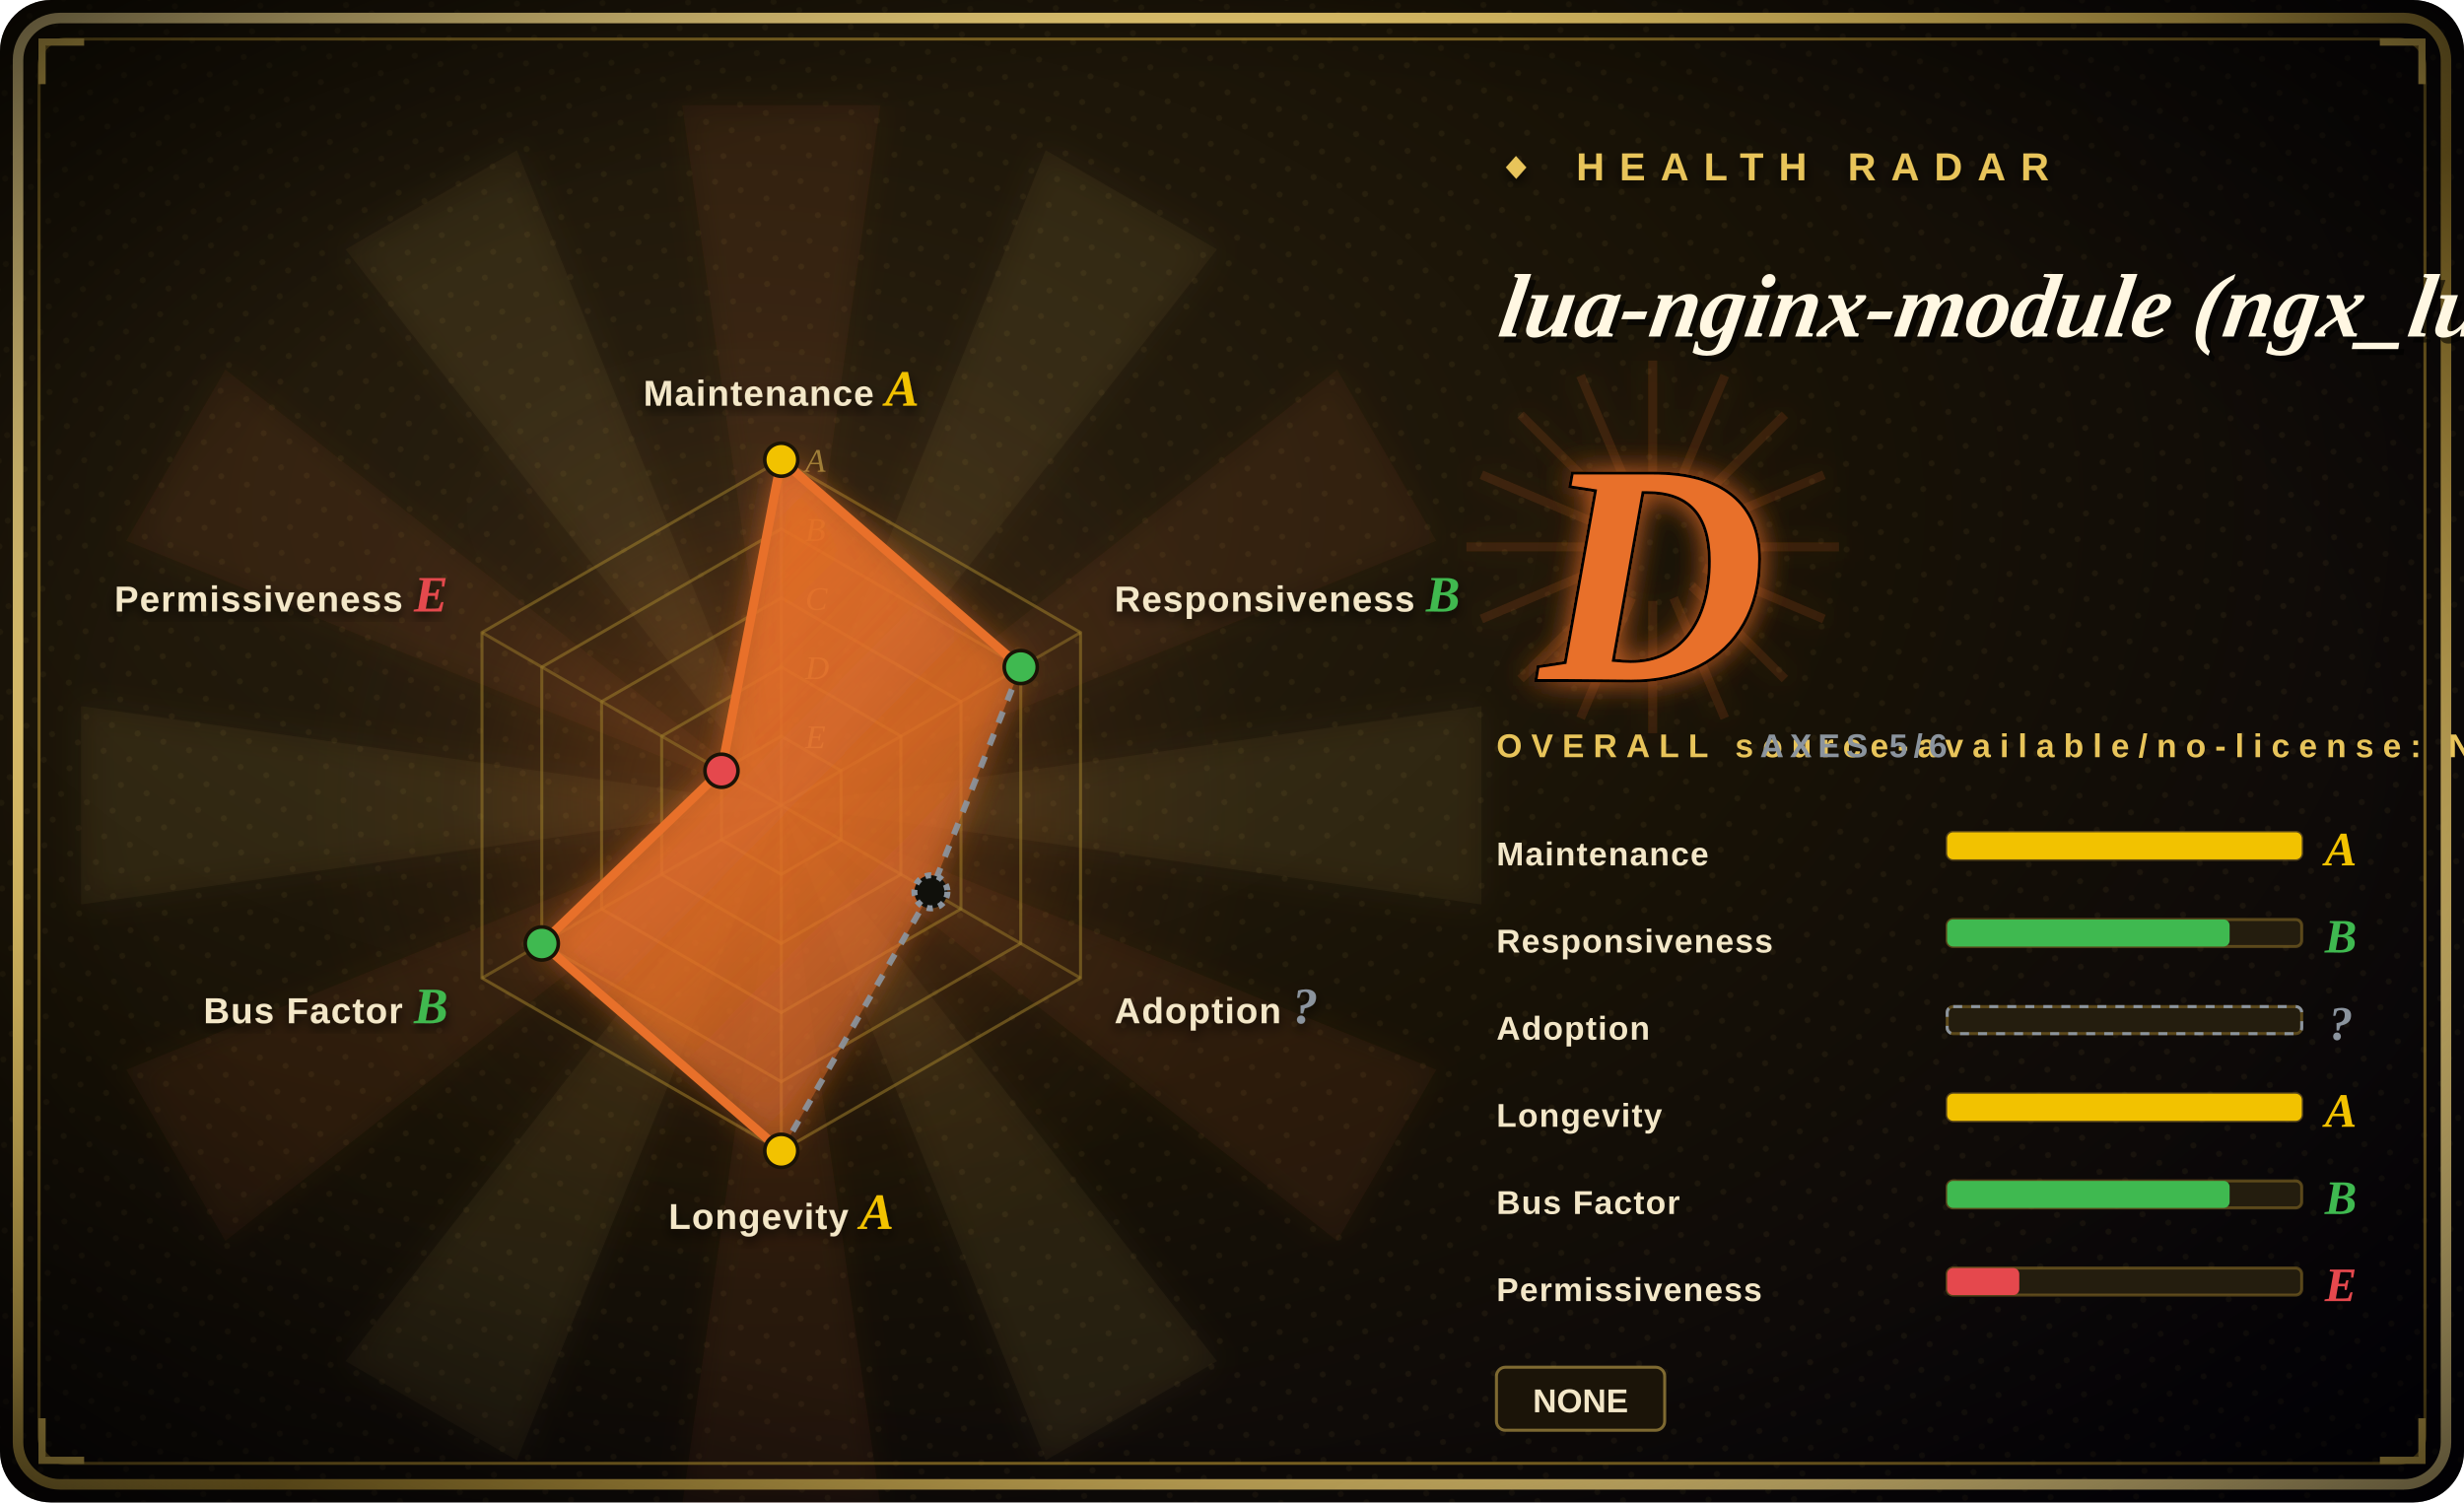
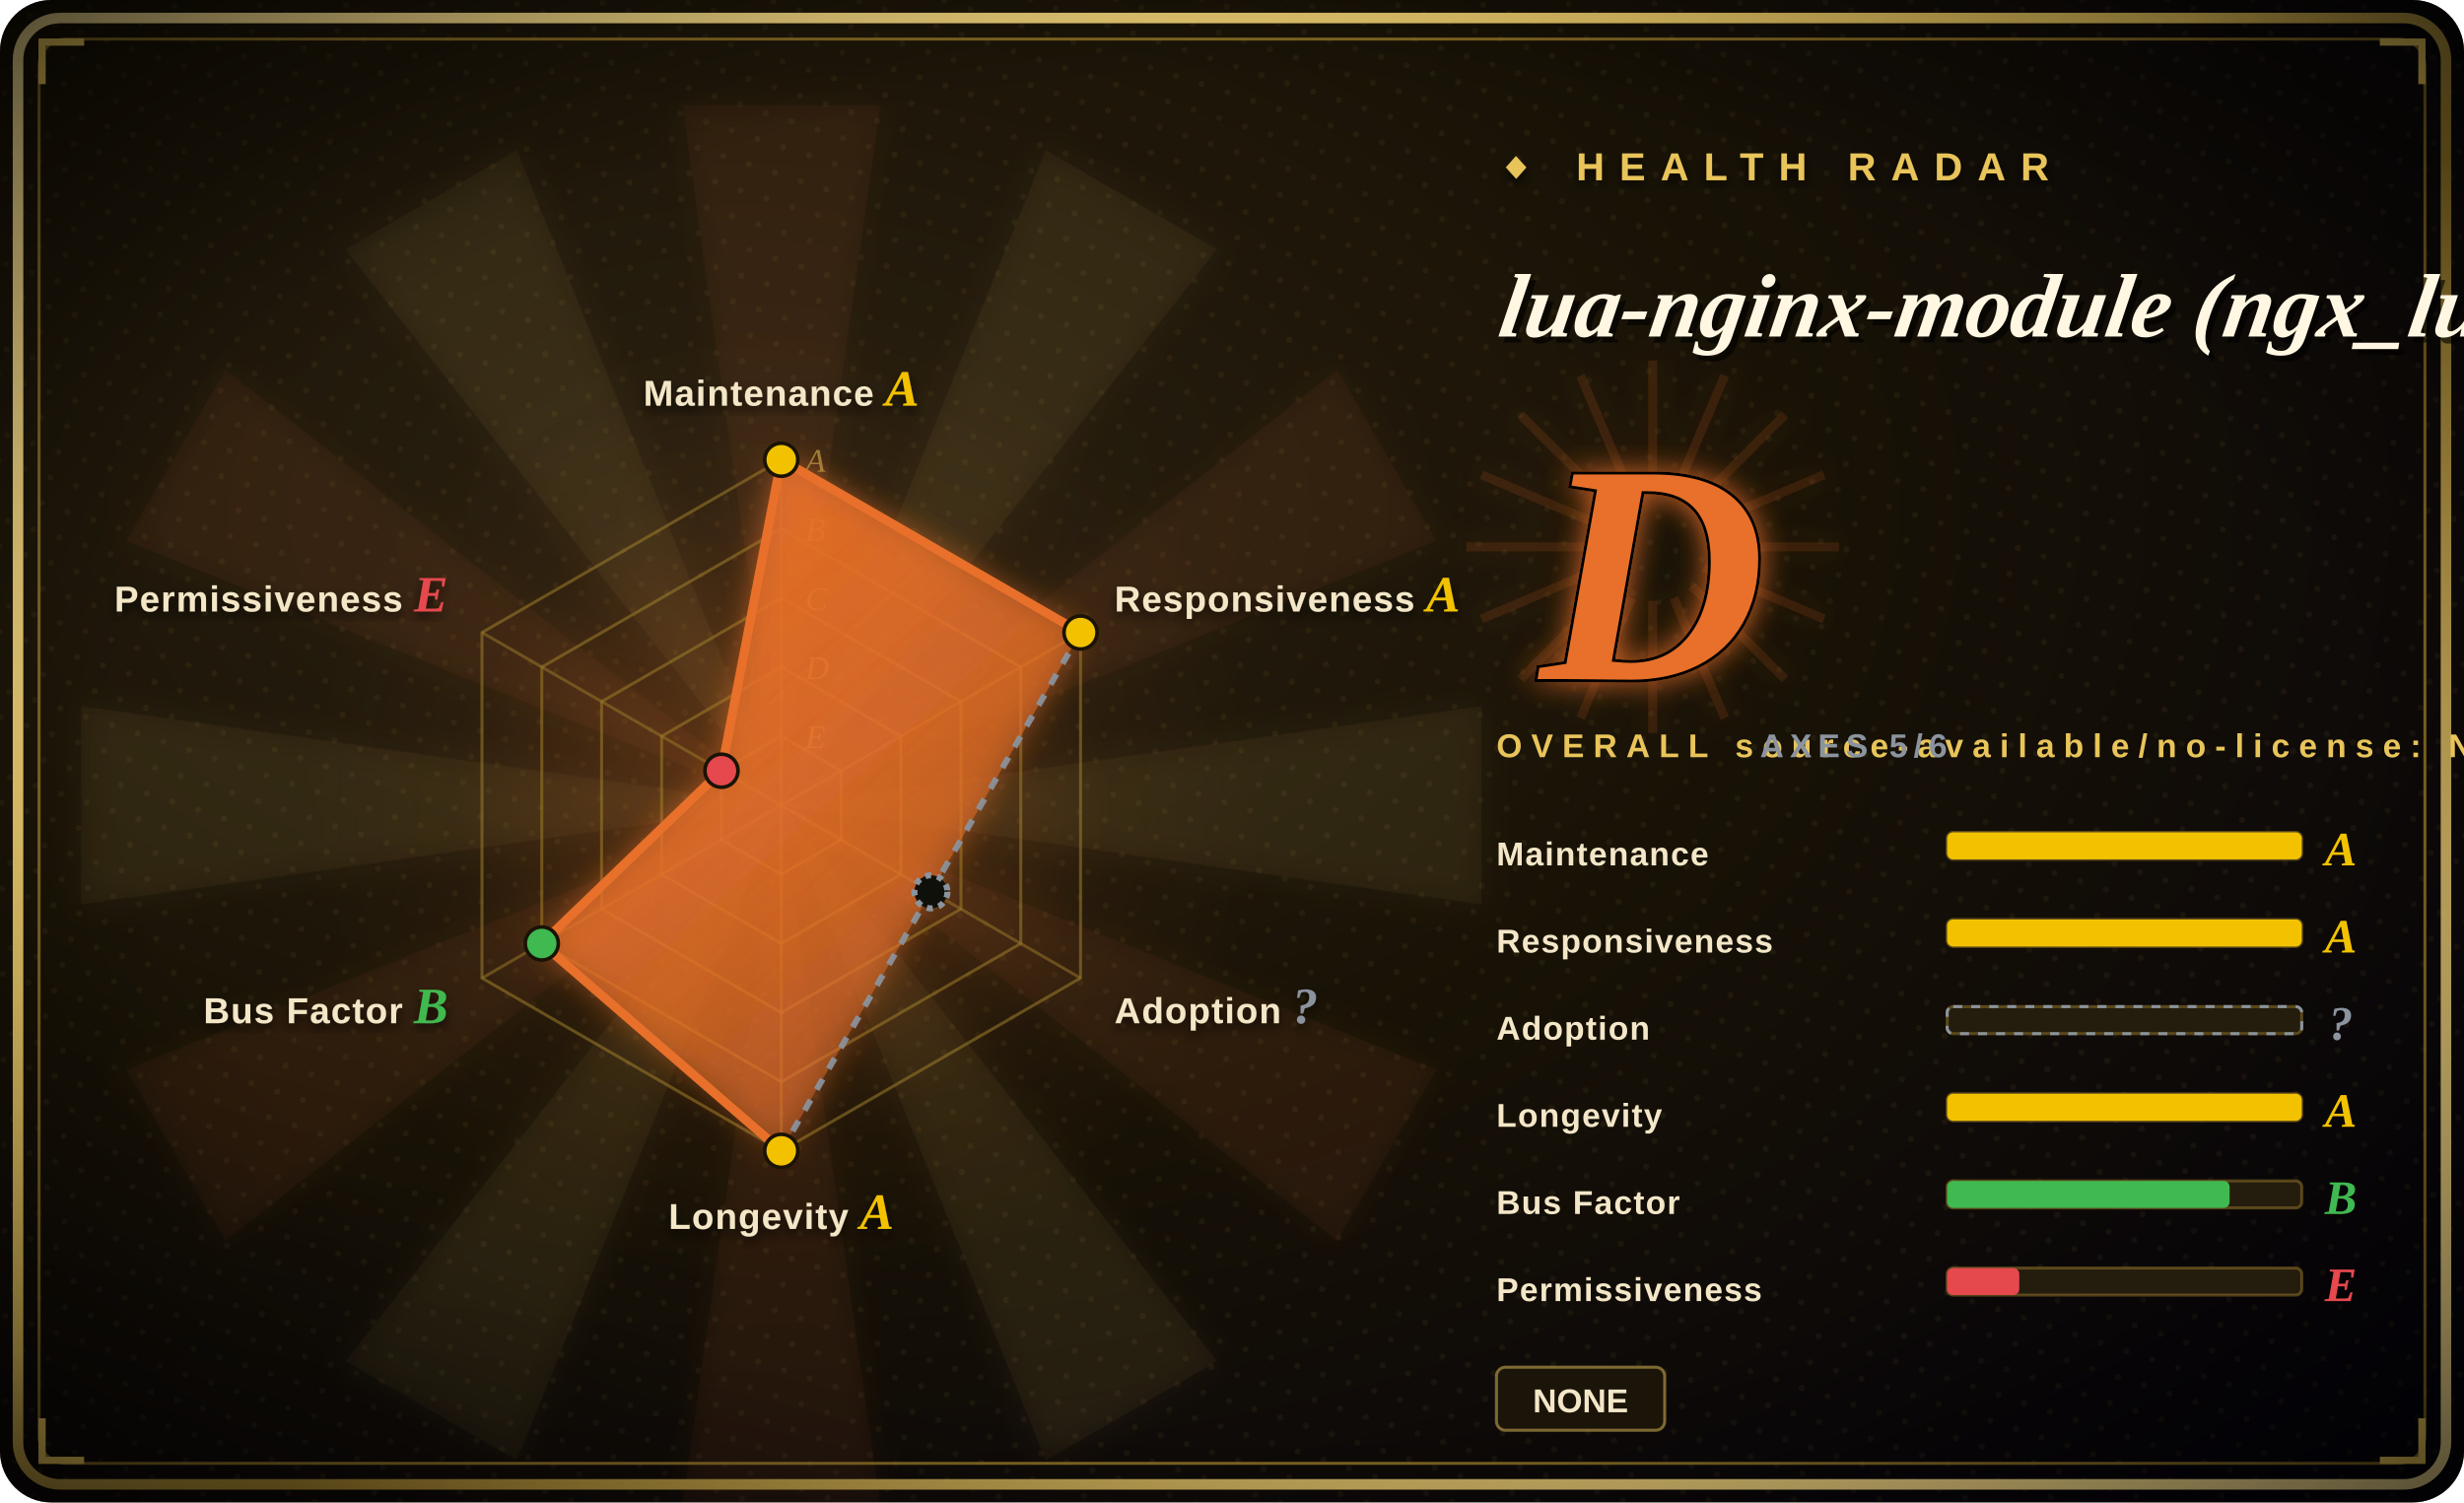
<svg xmlns="http://www.w3.org/2000/svg" width="820" height="500" viewBox="0 0 820 500">
  <defs>
    <radialGradient id="bg" cx="30%" cy="34%" r="90%">
      <stop offset="0%" stop-color="#2a2010" />
      <stop offset="48%" stop-color="#181206" />
      <stop offset="100%" stop-color="#05030a" />
    </radialGradient>
    <radialGradient id="vig" cx="50%" cy="50%" r="72%">
      <stop offset="62%" stop-color="#000000" stop-opacity="0" />
      <stop offset="100%" stop-color="#000000" stop-opacity="0.72" />
    </radialGradient>
    <linearGradient id="frame" x1="0" y1="0" x2="1" y2="1">
      <stop offset="0%" stop-color="#f6dd92" />
      <stop offset="45%" stop-color="#E8C45A" />
      <stop offset="55%" stop-color="#9c7d2a" />
      <stop offset="100%" stop-color="#f6dd92" />
    </linearGradient>
    <linearGradient id="poly" x1="0" y1="0" x2="0.7" y2="1">
      <stop offset="0%" stop-color="#E8702A" stop-opacity="0.92" />
      <stop offset="100%" stop-color="#E8702A" stop-opacity="0.34" />
    </linearGradient>
    <radialGradient id="halo" cx="50%" cy="50%" r="50%">
      <stop offset="0%" stop-color="#E8702A" stop-opacity="0.34" />
      <stop offset="68%" stop-color="#E8702A" stop-opacity="0.04" />
      <stop offset="100%" stop-color="#E8702A" stop-opacity="0" />
    </radialGradient>
    <filter id="glow" x="-60%" y="-60%" width="220%" height="220%">
      <feGaussianBlur stdDeviation="5" result="b" />
      <feMerge>
        <feMergeNode in="b" />
        <feMergeNode in="SourceGraphic" />
      </feMerge>
    </filter>
    <filter id="soft" x="-30%" y="-30%" width="160%" height="160%">
      <feDropShadow dx="0" dy="2" stdDeviation="2" flood-color="#000" flood-opacity="0.7" />
    </filter>
    <pattern id="halftone" width="9" height="9" patternUnits="userSpaceOnUse" patternTransform="rotate(18)">
      <circle cx="2" cy="2" r="1" fill="#E8C45A" fill-opacity="0.06" />
    </pattern>
  </defs>
  <rect width="820" height="500" rx="17" fill="url(#bg)" />
  <rect width="820" height="500" rx="17" fill="url(#halftone)" />
  <g opacity="0.5" filter="url(#glow)">
    <path d="M260,268 L493,235 L493,301 Z" fill="#E8C45A" fill-opacity="0.10" />
    <path d="M260,268 L478,356 L445,413 Z" fill="#E8702A" fill-opacity="0.10" />
    <path d="M260,268 L405,453 L348,486 Z" fill="#E8C45A" fill-opacity="0.10" />
    <path d="M260,268 L293,501 L227,501 Z" fill="#E8702A" fill-opacity="0.10" />
    <path d="M260,268 L172,486 L115,453 Z" fill="#E8C45A" fill-opacity="0.10" />
    <path d="M260,268 L75,413 L42,356 Z" fill="#E8702A" fill-opacity="0.10" />
    <path d="M260,268 L27,301 L27,235 Z" fill="#E8C45A" fill-opacity="0.10" />
    <path d="M260,268 L42,180 L75,123 Z" fill="#E8702A" fill-opacity="0.10" />
    <path d="M260,268 L115,83 L172,50 Z" fill="#E8C45A" fill-opacity="0.10" />
    <path d="M260,268 L227,35 L293,35 Z" fill="#E8702A" fill-opacity="0.10" />
    <path d="M260,268 L348,50 L405,83 Z" fill="#E8C45A" fill-opacity="0.10" />
    <path d="M260,268 L445,123 L478,180 Z" fill="#E8702A" fill-opacity="0.10" />
  </g>
  <circle cx="260" cy="268" r="161" fill="url(#halo)" />
  <rect x="6" y="6" width="808" height="488" rx="14" fill="none" stroke="url(#frame)" stroke-width="3.5" />
  <rect x="13" y="13" width="794" height="474" rx="9" fill="none" stroke="#9c7d2a" stroke-width="1" stroke-opacity="0.8" />
  <path d="M14,28 L14,14 L28,14" fill="none" stroke="#E8C45A" stroke-width="2.4" />
  <path d="M806,28 L806,14 L792,14" fill="none" stroke="#E8C45A" stroke-width="2.4" />
  <path d="M14,472 L14,486 L28,486" fill="none" stroke="#E8C45A" stroke-width="2.4" />
  <path d="M806,472 L806,486 L792,486" fill="none" stroke="#E8C45A" stroke-width="2.4" />
  <rect width="820" height="500" rx="17" fill="url(#vig)" />
  <polygon points="260.0,153.0 359.6,210.5 359.6,325.5 260.0,383.0 160.4,325.5 160.4,210.5" fill="none" stroke="#9c7d2a" stroke-opacity="0.55" stroke-width="1" />
  <polygon points="260.0,176.0 339.7,222.0 339.7,314.0 260.0,360.0 180.3,314.0 180.3,222.0" fill="none" stroke="#9c7d2a" stroke-opacity="0.55" stroke-width="1" />
  <polygon points="260.0,199.0 319.8,233.5 319.8,302.5 260.0,337.0 200.2,302.5 200.2,233.5" fill="none" stroke="#9c7d2a" stroke-opacity="0.55" stroke-width="1" />
  <polygon points="260.0,222.0 299.8,245.0 299.8,291.0 260.0,314.0 220.2,291.0 220.2,245.0" fill="none" stroke="#9c7d2a" stroke-opacity="0.55" stroke-width="1" />
  <polygon points="260.0,245.0 279.9,256.5 279.9,279.5 260.0,291.0 240.1,279.5 240.1,256.5" fill="none" stroke="#9c7d2a" stroke-opacity="0.55" stroke-width="1" />
  <line x1="260" y1="268" x2="260.0" y2="153.0" stroke="#9c7d2a" stroke-opacity="0.5" stroke-width="1" />
  <line x1="260" y1="268" x2="359.6" y2="210.5" stroke="#9c7d2a" stroke-opacity="0.5" stroke-width="1" />
  <line x1="260" y1="268" x2="359.6" y2="325.5" stroke="#9c7d2a" stroke-opacity="0.5" stroke-width="1" />
  <line x1="260" y1="268" x2="260.0" y2="383.0" stroke="#9c7d2a" stroke-opacity="0.5" stroke-width="1" />
  <line x1="260" y1="268" x2="160.4" y2="325.5" stroke="#9c7d2a" stroke-opacity="0.5" stroke-width="1" />
  <line x1="260" y1="268" x2="160.4" y2="210.5" stroke="#9c7d2a" stroke-opacity="0.5" stroke-width="1" />
  <text x="268" y="157.0" font-size="11" font-style="italic" fill="#E8C45A" fill-opacity="0.55" font-family="'Georgia','Times New Roman',serif">A</text>
  <text x="268" y="180.0" font-size="11" font-style="italic" fill="#E8C45A" fill-opacity="0.55" font-family="'Georgia','Times New Roman',serif">B</text>
  <text x="268" y="203.0" font-size="11" font-style="italic" fill="#E8C45A" fill-opacity="0.55" font-family="'Georgia','Times New Roman',serif">C</text>
  <text x="268" y="226.0" font-size="11" font-style="italic" fill="#E8C45A" fill-opacity="0.55" font-family="'Georgia','Times New Roman',serif">D</text>
  <text x="268" y="249.0" font-size="11" font-style="italic" fill="#E8C45A" fill-opacity="0.55" font-family="'Georgia','Times New Roman',serif">E</text>
-   <polygon points="260.0,153.0 339.7,222.0 309.8,296.8 260.0,383.0 180.3,314.0 240.1,256.5" fill="url(#poly)" filter="url(#glow)" />
-   <line x1="260.0" y1="153.0" x2="339.7" y2="222.0" stroke="#E8702A" stroke-width="3" />
-   <line x1="339.7" y1="222.0" x2="309.8" y2="296.8" stroke="#8B949E" stroke-width="2" stroke-dasharray="4 4" stroke-opacity="0.92" />
+   <polygon points="260.0,153.0 359.6,210.5 309.8,296.8 260.0,383.0 180.3,314.0 240.1,256.5" fill="url(#poly)" filter="url(#glow)" />
+   <line x1="260.0" y1="153.0" x2="359.6" y2="210.5" stroke="#E8702A" stroke-width="3" />
+   <line x1="359.6" y1="210.5" x2="309.8" y2="296.8" stroke="#8B949E" stroke-width="2" stroke-dasharray="4 4" stroke-opacity="0.92" />
  <line x1="309.8" y1="296.8" x2="260.0" y2="383.0" stroke="#8B949E" stroke-width="2" stroke-dasharray="4 4" stroke-opacity="0.92" />
  <line x1="260.0" y1="383.0" x2="180.3" y2="314.0" stroke="#E8702A" stroke-width="3" />
  <line x1="180.3" y1="314.0" x2="240.1" y2="256.5" stroke="#E8702A" stroke-width="3" />
  <line x1="240.1" y1="256.5" x2="260.0" y2="153.0" stroke="#E8702A" stroke-width="3" />
  <circle cx="260.0" cy="153.0" r="5.5" fill="#F2C200" stroke="#1a1306" stroke-width="1.2" />
-   <circle cx="339.7" cy="222.0" r="5.5" fill="#3FB950" stroke="#1a1306" stroke-width="1.2" />
+   <circle cx="359.6" cy="210.5" r="5.5" fill="#F2C200" stroke="#1a1306" stroke-width="1.2" />
  <circle cx="309.8" cy="296.8" r="5.5" fill="#10100b" stroke="#8B949E" stroke-width="2" stroke-dasharray="2 2" />
  <circle cx="260.0" cy="383.0" r="5.5" fill="#F2C200" stroke="#1a1306" stroke-width="1.2" />
  <circle cx="180.3" cy="314.0" r="5.5" fill="#3FB950" stroke="#1a1306" stroke-width="1.2" />
  <circle cx="240.1" cy="256.5" r="5.5" fill="#E5484D" stroke="#1a1306" stroke-width="1.2" />
  <text x="260.0" y="135.0" font-size="12" font-weight="900" fill="#f3e7c8" text-anchor="middle" font-family="'Arial Black','Helvetica Neue',Arial,sans-serif" letter-spacing="0.4" filter="url(#soft)">Maintenance <tspan fill="#F2C200" font-family="'Georgia','Times New Roman',serif" font-style="italic" font-size="17">A</tspan>
  </text>
-   <text x="370.9" y="203.5" font-size="12" font-weight="900" fill="#f3e7c8" text-anchor="start" font-family="'Arial Black','Helvetica Neue',Arial,sans-serif" letter-spacing="0.4" filter="url(#soft)">Responsiveness <tspan fill="#3FB950" font-family="'Georgia','Times New Roman',serif" font-style="italic" font-size="17">B</tspan>
+   <text x="370.9" y="203.5" font-size="12" font-weight="900" fill="#f3e7c8" text-anchor="start" font-family="'Arial Black','Helvetica Neue',Arial,sans-serif" letter-spacing="0.4" filter="url(#soft)">Responsiveness <tspan fill="#F2C200" font-family="'Georgia','Times New Roman',serif" font-style="italic" font-size="17">A</tspan>
  </text>
  <text x="370.9" y="340.5" font-size="12" font-weight="900" fill="#f3e7c8" text-anchor="start" font-family="'Arial Black','Helvetica Neue',Arial,sans-serif" letter-spacing="0.4" filter="url(#soft)">Adoption <tspan fill="#8B949E" font-family="'Georgia','Times New Roman',serif" font-style="italic" font-size="17">?</tspan>
  </text>
  <text x="260.0" y="409.0" font-size="12" font-weight="900" fill="#f3e7c8" text-anchor="middle" font-family="'Arial Black','Helvetica Neue',Arial,sans-serif" letter-spacing="0.4" filter="url(#soft)">Longevity <tspan fill="#F2C200" font-family="'Georgia','Times New Roman',serif" font-style="italic" font-size="17">A</tspan>
  </text>
  <text x="149.1" y="340.5" font-size="12" font-weight="900" fill="#f3e7c8" text-anchor="end" font-family="'Arial Black','Helvetica Neue',Arial,sans-serif" letter-spacing="0.4" filter="url(#soft)">Bus Factor <tspan fill="#3FB950" font-family="'Georgia','Times New Roman',serif" font-style="italic" font-size="17">B</tspan>
  </text>
  <text x="149.1" y="203.5" font-size="12" font-weight="900" fill="#f3e7c8" text-anchor="end" font-family="'Arial Black','Helvetica Neue',Arial,sans-serif" letter-spacing="0.4" filter="url(#soft)">Permissiveness <tspan fill="#E5484D" font-family="'Georgia','Times New Roman',serif" font-style="italic" font-size="17">E</tspan>
  </text>
  <text x="498" y="60" font-size="13" letter-spacing="5" fill="#E8C45A" font-weight="900" font-family="'Arial Black','Helvetica Neue',Arial,sans-serif" filter="url(#soft)">◆ HEALTH RADAR</text>
  <g transform="translate(498,112) skewX(-9)">
    <text x="2" y="2" font-size="30" font-weight="900" font-style="italic" fill="#000" fill-opacity="0.6" font-family="'Georgia','Times New Roman',serif">lua-nginx-module (ngx_lua)</text>
    <text x="0" y="0" font-size="30" font-weight="900" font-style="italic" fill="#fff7e2" font-family="'Georgia','Times New Roman',serif">lua-nginx-module (ngx_lua)</text>
  </g>
  <line x1="498" y1="124" x2="648" y2="124" stroke="url(#frame)" stroke-width="2" />
  <g opacity="0.85" filter="url(#glow)">
    <line x1="568" y1="182" x2="612" y2="182" stroke="#E8702A" stroke-opacity="0.16" stroke-width="3" />
    <line x1="567" y1="189" x2="607" y2="206" stroke="#E8702A" stroke-opacity="0.16" stroke-width="3" />
    <line x1="563" y1="195" x2="594" y2="226" stroke="#E8702A" stroke-opacity="0.16" stroke-width="3" />
    <line x1="557" y1="199" x2="574" y2="239" stroke="#E8702A" stroke-opacity="0.16" stroke-width="3" />
    <line x1="550" y1="200" x2="550" y2="244" stroke="#E8702A" stroke-opacity="0.16" stroke-width="3" />
    <line x1="543" y1="199" x2="526" y2="239" stroke="#E8702A" stroke-opacity="0.16" stroke-width="3" />
    <line x1="537" y1="195" x2="506" y2="226" stroke="#E8702A" stroke-opacity="0.16" stroke-width="3" />
    <line x1="533" y1="189" x2="493" y2="206" stroke="#E8702A" stroke-opacity="0.16" stroke-width="3" />
    <line x1="532" y1="182" x2="488" y2="182" stroke="#E8702A" stroke-opacity="0.16" stroke-width="3" />
    <line x1="533" y1="175" x2="493" y2="158" stroke="#E8702A" stroke-opacity="0.16" stroke-width="3" />
    <line x1="537" y1="169" x2="506" y2="138" stroke="#E8702A" stroke-opacity="0.16" stroke-width="3" />
    <line x1="543" y1="165" x2="526" y2="125" stroke="#E8702A" stroke-opacity="0.16" stroke-width="3" />
    <line x1="550" y1="164" x2="550" y2="120" stroke="#E8702A" stroke-opacity="0.16" stroke-width="3" />
    <line x1="557" y1="165" x2="574" y2="125" stroke="#E8702A" stroke-opacity="0.16" stroke-width="3" />
    <line x1="563" y1="169" x2="594" y2="138" stroke="#E8702A" stroke-opacity="0.16" stroke-width="3" />
    <line x1="567" y1="175" x2="607" y2="158" stroke="#E8702A" stroke-opacity="0.16" stroke-width="3" />
  </g>
  <text x="550" y="226" font-size="104" font-weight="900" font-style="italic" text-anchor="middle" fill="#E8702A" stroke="#000" stroke-width="2" paint-order="stroke" font-family="'Georgia','Times New Roman',serif" filter="url(#glow)">D</text>
  <text x="498" y="252" font-size="11" letter-spacing="3" fill="#E8C45A" font-family="'Arial Black','Helvetica Neue',Arial,sans-serif" font-weight="900">OVERALL   source-available/no-license: NONE</text>
  <text x="648" y="252" font-size="11" letter-spacing="2" fill="#8B949E" font-family="'Arial Black','Helvetica Neue',Arial,sans-serif" font-weight="900" text-anchor="end">AXES 5/6</text>
  <text x="498" y="288" font-size="11" font-weight="900" fill="#f3e7c8" font-family="'Arial Black','Helvetica Neue',Arial,sans-serif" letter-spacing="0.4">Maintenance</text>
  <rect x="648" y="277" width="118" height="9" rx="2" fill="#241d0e" stroke="#9c7d2a" stroke-opacity="0.5" />
  <rect x="648" y="277" width="118" height="9" rx="2" fill="#F2C200" />
  <text x="779" y="288" font-size="16" font-weight="900" font-style="italic" fill="#F2C200" font-family="'Georgia','Times New Roman',serif" text-anchor="middle">A</text>
  <text x="498" y="317" font-size="11" font-weight="900" fill="#f3e7c8" font-family="'Arial Black','Helvetica Neue',Arial,sans-serif" letter-spacing="0.4">Responsiveness</text>
  <rect x="648" y="306" width="118" height="9" rx="2" fill="#241d0e" stroke="#9c7d2a" stroke-opacity="0.5" />
-   <rect x="648" y="306" width="94" height="9" rx="2" fill="#3FB950" />
-   <text x="779" y="317" font-size="16" font-weight="900" font-style="italic" fill="#3FB950" font-family="'Georgia','Times New Roman',serif" text-anchor="middle">B</text>
+   <rect x="648" y="306" width="118" height="9" rx="2" fill="#F2C200" />
+   <text x="779" y="317" font-size="16" font-weight="900" font-style="italic" fill="#F2C200" font-family="'Georgia','Times New Roman',serif" text-anchor="middle">A</text>
  <text x="498" y="346" font-size="11" font-weight="900" fill="#f3e7c8" font-family="'Arial Black','Helvetica Neue',Arial,sans-serif" letter-spacing="0.4">Adoption</text>
  <rect x="648" y="335" width="118" height="9" rx="2" fill="#241d0e" stroke="#9c7d2a" stroke-opacity="0.5" />
  <rect x="648" y="335" width="118" height="9" rx="2" fill="none" stroke="#8B949E" stroke-dasharray="3 3" />
  <text x="779" y="346" font-size="16" font-weight="900" font-style="italic" fill="#8B949E" font-family="'Georgia','Times New Roman',serif" text-anchor="middle">?</text>
  <text x="498" y="375" font-size="11" font-weight="900" fill="#f3e7c8" font-family="'Arial Black','Helvetica Neue',Arial,sans-serif" letter-spacing="0.4">Longevity</text>
  <rect x="648" y="364" width="118" height="9" rx="2" fill="#241d0e" stroke="#9c7d2a" stroke-opacity="0.5" />
  <rect x="648" y="364" width="118" height="9" rx="2" fill="#F2C200" />
  <text x="779" y="375" font-size="16" font-weight="900" font-style="italic" fill="#F2C200" font-family="'Georgia','Times New Roman',serif" text-anchor="middle">A</text>
  <text x="498" y="404" font-size="11" font-weight="900" fill="#f3e7c8" font-family="'Arial Black','Helvetica Neue',Arial,sans-serif" letter-spacing="0.4">Bus Factor</text>
  <rect x="648" y="393" width="118" height="9" rx="2" fill="#241d0e" stroke="#9c7d2a" stroke-opacity="0.5" />
  <rect x="648" y="393" width="94" height="9" rx="2" fill="#3FB950" />
  <text x="779" y="404" font-size="16" font-weight="900" font-style="italic" fill="#3FB950" font-family="'Georgia','Times New Roman',serif" text-anchor="middle">B</text>
  <text x="498" y="433" font-size="11" font-weight="900" fill="#f3e7c8" font-family="'Arial Black','Helvetica Neue',Arial,sans-serif" letter-spacing="0.4">Permissiveness</text>
  <rect x="648" y="422" width="118" height="9" rx="2" fill="#241d0e" stroke="#9c7d2a" stroke-opacity="0.5" />
  <rect x="648" y="422" width="24" height="9" rx="2" fill="#E5484D" />
  <text x="779" y="433" font-size="16" font-weight="900" font-style="italic" fill="#E5484D" font-family="'Georgia','Times New Roman',serif" text-anchor="middle">E</text>
  <rect x="498" y="455" width="56" height="21" rx="3" fill="#1b1408" stroke="#E8C45A" stroke-opacity="0.5" />
  <text x="526.0" y="470" font-size="11" font-weight="700" fill="#f3e7c8" text-anchor="middle" font-family="'Arial Black','Helvetica Neue',Arial,sans-serif">NONE</text>
</svg>
